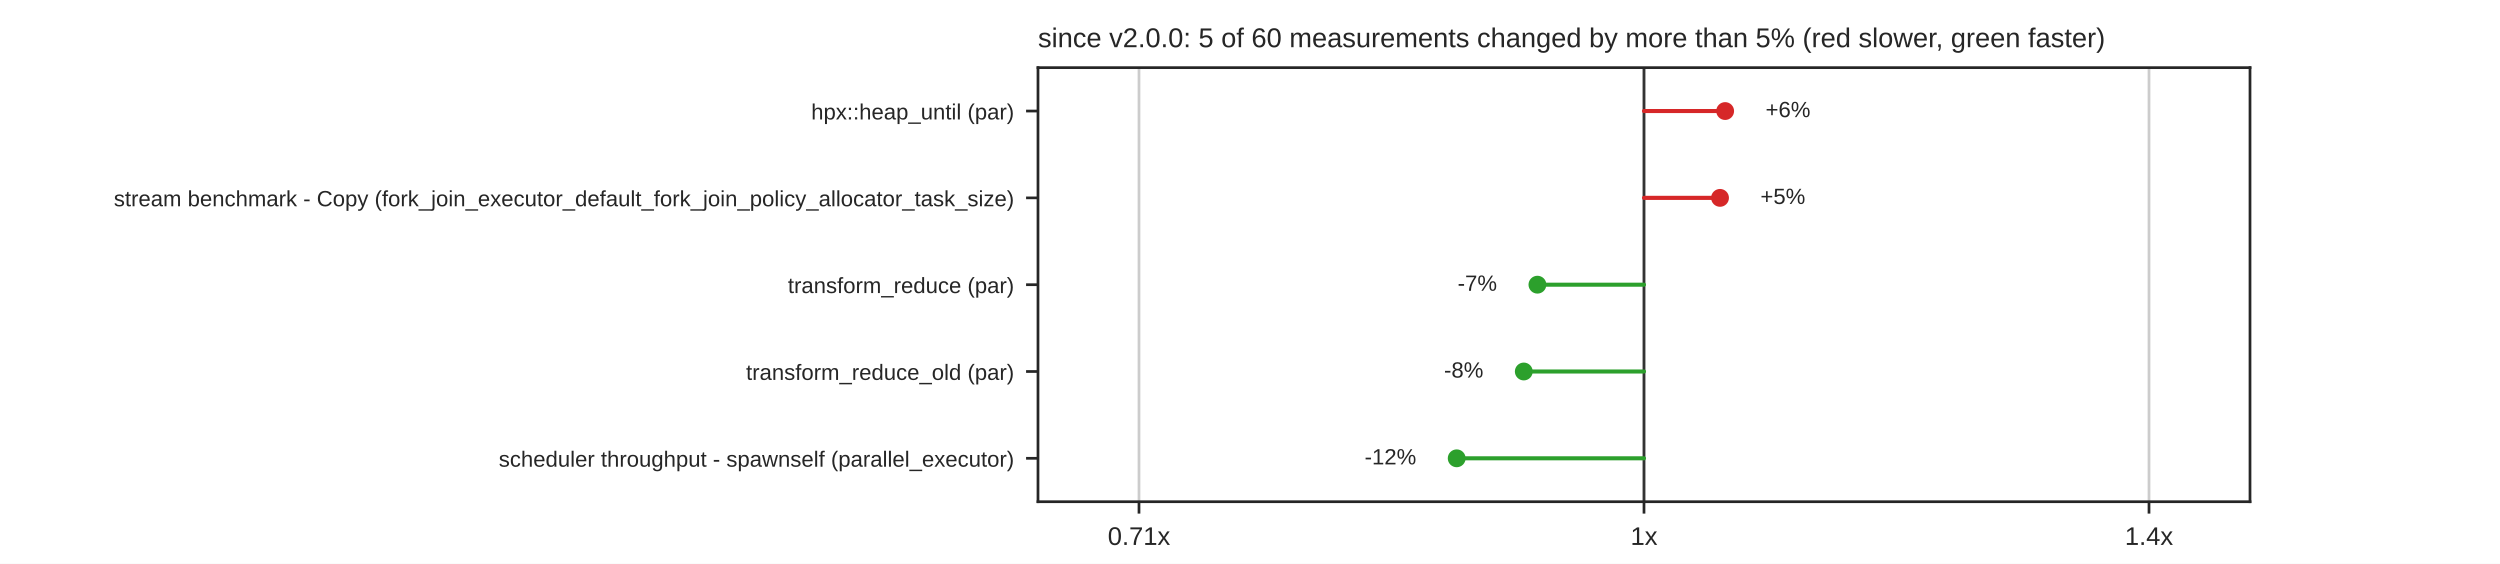
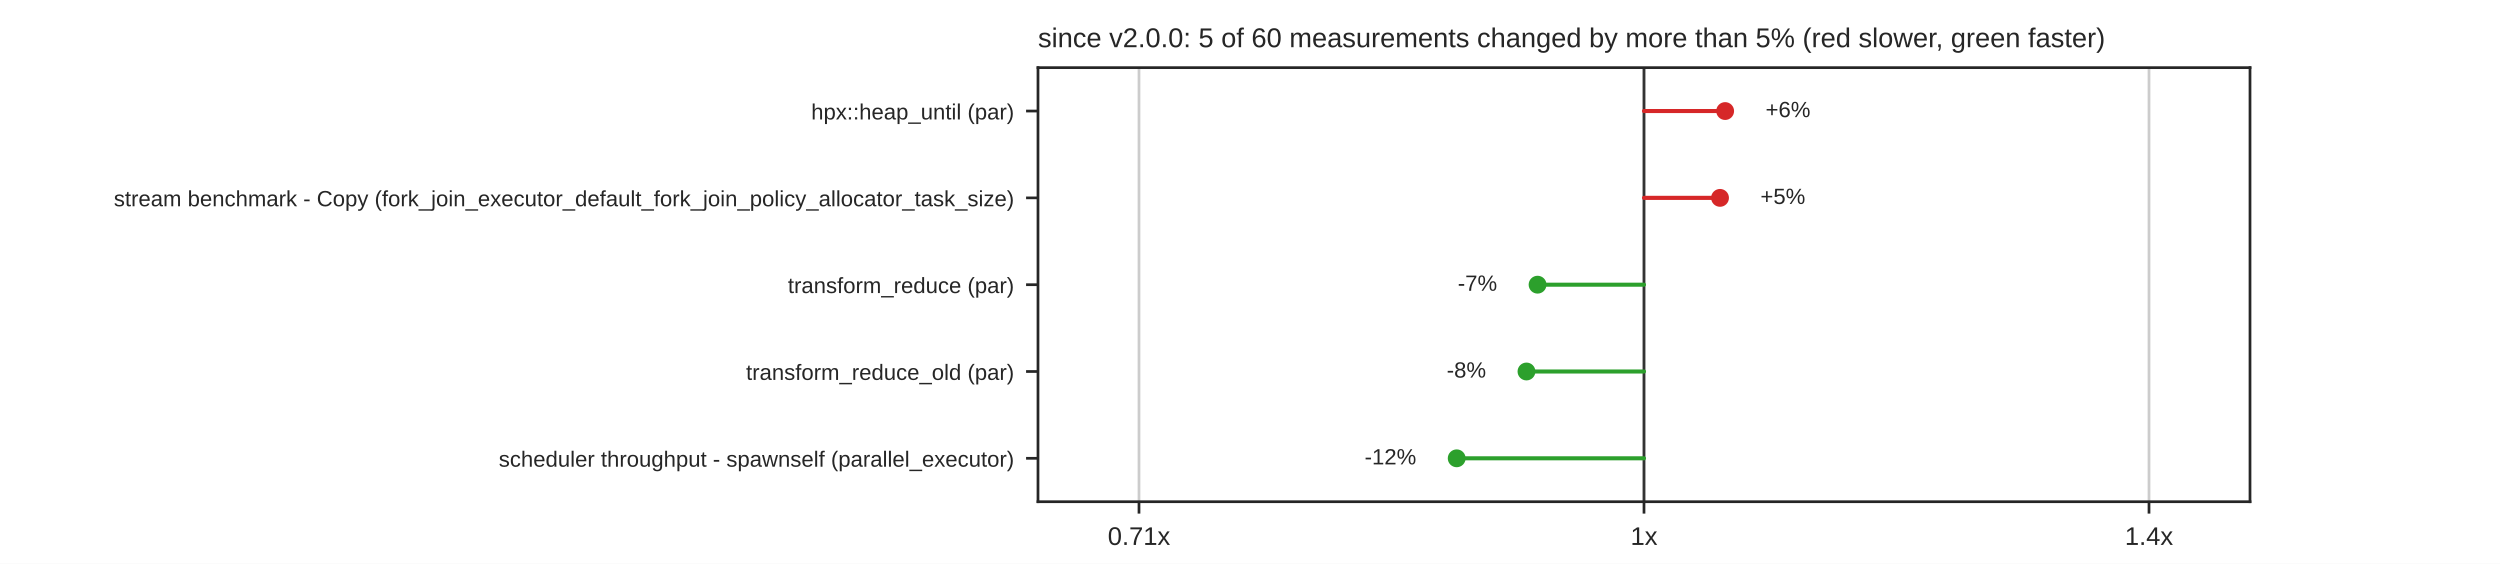
<svg xmlns="http://www.w3.org/2000/svg" xmlns:xlink="http://www.w3.org/1999/xlink" width="734.4pt" height="165.6pt" viewBox="0 0 734.4 165.6" version="1.1">
  <defs>
    <style type="text/css">*{stroke-linejoin: round; stroke-linecap: butt}</style>
  </defs>
  <g id="figure_1">
    <g id="patch_1">
      <path d="M 0 165.6  L 734.4 165.6  L 734.4 0  L 0 0  z " style="fill: #ffffff" />
    </g>
    <g id="axes_1">
      <g id="patch_2">
        <path d="M 304.92 147.384  L 660.96 147.384  L 660.96 19.872  L 304.92 19.872  z " style="fill: #ffffff" />
      </g>
      <g id="matplotlib.axis_1">
        <g id="xtick_1">
          <g id="line2d_1">
            <path d="M 334.59 147.384  L 334.59 19.872  " clip-path="url(#p096860ff2a)" style="fill: none; stroke: #cccccc; stroke-width: 0.8; stroke-linecap: round" />
          </g>
          <g id="line2d_2">
            <defs>
              <path id="mdfc5214045" d="M 0 0  L 0 3.5  " style="stroke: #262626; stroke-width: 0.8" />
            </defs>
            <g>
              <use xlink:href="#mdfc5214045" x="334.59" y="147.384" style="fill: #262626; stroke: #262626; stroke-width: 0.8" />
            </g>
          </g>
          <g id="text_1">
            <text style="fill: #262626; font: 7.5px 'Arial', 'DejaVu Sans', 'Liberation Sans', 'Bitstream Vera Sans', sans-serif; text-anchor: middle" x="334.59" y="160.083" transform="rotate(-0 334.59 160.0828)">0.71x</text>
          </g>
        </g>
        <g id="xtick_2">
          <g id="line2d_3">
            <path d="M 482.94 147.384  L 482.94 19.872  " clip-path="url(#p096860ff2a)" style="fill: none; stroke: #cccccc; stroke-width: 0.8; stroke-linecap: round" />
          </g>
          <g id="line2d_4">
            <g>
              <use xlink:href="#mdfc5214045" x="482.94" y="147.384" style="fill: #262626; stroke: #262626; stroke-width: 0.8" />
            </g>
          </g>
          <g id="text_2">
            <text style="fill: #262626; font: 7.5px 'Arial', 'DejaVu Sans', 'Liberation Sans', 'Bitstream Vera Sans', sans-serif; text-anchor: middle" x="482.94" y="160.083" transform="rotate(-0 482.94 160.0828)">1x</text>
          </g>
        </g>
        <g id="xtick_3">
          <g id="line2d_5">
            <path d="M 631.29 147.384  L 631.29 19.872  " clip-path="url(#p096860ff2a)" style="fill: none; stroke: #cccccc; stroke-width: 0.8; stroke-linecap: round" />
          </g>
          <g id="line2d_6">
            <g>
              <use xlink:href="#mdfc5214045" x="631.29" y="147.384" style="fill: #262626; stroke: #262626; stroke-width: 0.8" />
            </g>
          </g>
          <g id="text_3">
            <text style="fill: #262626; font: 7.5px 'Arial', 'DejaVu Sans', 'Liberation Sans', 'Bitstream Vera Sans', sans-serif; text-anchor: middle" x="631.29" y="160.083" transform="rotate(-0 631.29 160.0828)">1.4x</text>
          </g>
        </g>
      </g>
      <g id="matplotlib.axis_2">
        <g id="ytick_1">
          <g id="line2d_7">
            <defs>
              <path id="m414165cd4d" d="M 0 0  L -3.5 0  " style="stroke: #262626; stroke-width: 0.8" />
            </defs>
            <g>
              <use xlink:href="#m414165cd4d" x="304.92" y="32.623" style="fill: #262626; stroke: #262626; stroke-width: 0.8" />
            </g>
          </g>
          <g id="text_4">
            <text style="fill: #262626; font: 6.5px 'Arial', 'DejaVu Sans', 'Liberation Sans', 'Bitstream Vera Sans', sans-serif; text-anchor: end" x="297.92" y="35.093" transform="rotate(-0 297.92 35.09269)">hpx::heap_until (par)</text>
          </g>
        </g>
        <g id="ytick_2">
          <g id="line2d_8">
            <g>
              <use xlink:href="#m414165cd4d" x="304.92" y="58.126" style="fill: #262626; stroke: #262626; stroke-width: 0.8" />
            </g>
          </g>
          <g id="text_5">
            <text style="fill: #262626; font: 6.5px 'Arial', 'DejaVu Sans', 'Liberation Sans', 'Bitstream Vera Sans', sans-serif; text-anchor: end" x="297.92" y="60.595" transform="rotate(-0 297.92 60.59509)">stream benchmark - Copy (fork_join_executor_default_fork_join_policy_allocator_task_size)</text>
          </g>
        </g>
        <g id="ytick_3">
          <g id="line2d_9">
            <g>
              <use xlink:href="#m414165cd4d" x="304.92" y="83.628" style="fill: #262626; stroke: #262626; stroke-width: 0.8" />
            </g>
          </g>
          <g id="text_6">
            <text style="fill: #262626; font: 6.5px 'Arial', 'DejaVu Sans', 'Liberation Sans', 'Bitstream Vera Sans', sans-serif; text-anchor: end" x="297.92" y="86.097" transform="rotate(-0 297.92 86.09749)">transform_reduce (par)</text>
          </g>
        </g>
        <g id="ytick_4">
          <g id="line2d_10">
            <g>
              <use xlink:href="#m414165cd4d" x="304.92" y="109.13" style="fill: #262626; stroke: #262626; stroke-width: 0.8" />
            </g>
          </g>
          <g id="text_7">
            <text style="fill: #262626; font: 6.5px 'Arial', 'DejaVu Sans', 'Liberation Sans', 'Bitstream Vera Sans', sans-serif; text-anchor: end" x="297.92" y="111.6" transform="rotate(-0 297.92 111.5999)">transform_reduce_old (par)</text>
          </g>
        </g>
        <g id="ytick_5">
          <g id="line2d_11">
            <g>
              <use xlink:href="#m414165cd4d" x="304.92" y="134.633" style="fill: #262626; stroke: #262626; stroke-width: 0.8" />
            </g>
          </g>
          <g id="text_8">
            <text style="fill: #262626; font: 6.5px 'Arial', 'DejaVu Sans', 'Liberation Sans', 'Bitstream Vera Sans', sans-serif; text-anchor: end" x="297.92" y="137.102" transform="rotate(-0 297.92 137.1023)">scheduler throughput - spawnself (parallel_executor)</text>
          </g>
        </g>
      </g>
      <g id="line2d_12">
        <path d="M 482.94 147.384  L 482.94 19.872  " clip-path="url(#p096860ff2a)" style="fill: none; stroke: #333333; stroke-width: 0.8; stroke-linecap: round" />
      </g>
      <g id="line2d_13">
        <path d="M 482.94 32.623  L 506.78 32.623  " clip-path="url(#p096860ff2a)" style="fill: none; stroke: #d62728; stroke-width: 1.2; stroke-linecap: round" />
      </g>
      <g id="line2d_14">
        <path d="M 482.94 58.126  L 505.274 58.126  " clip-path="url(#p096860ff2a)" style="fill: none; stroke: #d62728; stroke-width: 1.2; stroke-linecap: round" />
      </g>
      <g id="line2d_15">
-         <path d="M 482.94 83.628  L 451.634 83.628  " clip-path="url(#p096860ff2a)" style="fill: none; stroke: #2ca02c; stroke-width: 1.2; stroke-linecap: round" />
+         <path d="M 482.94 83.628  L 451.675 83.628  " clip-path="url(#p096860ff2a)" style="fill: none; stroke: #2ca02c; stroke-width: 1.2; stroke-linecap: round" />
      </g>
      <g id="line2d_16">
-         <path d="M 482.94 109.13  L 447.628 109.13  " clip-path="url(#p096860ff2a)" style="fill: none; stroke: #2ca02c; stroke-width: 1.2; stroke-linecap: round" />
+         <path d="M 482.94 109.13  L 448.418 109.13  " clip-path="url(#p096860ff2a)" style="fill: none; stroke: #2ca02c; stroke-width: 1.2; stroke-linecap: round" />
      </g>
      <g id="line2d_17">
        <path d="M 482.94 134.633  L 427.918 134.633  " clip-path="url(#p096860ff2a)" style="fill: none; stroke: #2ca02c; stroke-width: 1.2; stroke-linecap: round" />
      </g>
      <g id="patch_3">
        <path d="M 304.92 147.384  L 304.92 19.872  " style="fill: none; stroke: #262626; stroke-width: 0.8; stroke-linejoin: miter; stroke-linecap: square" />
      </g>
      <g id="patch_4">
        <path d="M 660.96 147.384  L 660.96 19.872  " style="fill: none; stroke: #262626; stroke-width: 0.8; stroke-linejoin: miter; stroke-linecap: square" />
      </g>
      <g id="patch_5">
        <path d="M 304.92 147.384  L 660.96 147.384  " style="fill: none; stroke: #262626; stroke-width: 0.8; stroke-linejoin: miter; stroke-linecap: square" />
      </g>
      <g id="patch_6">
        <path d="M 304.92 19.872  L 660.96 19.872  " style="fill: none; stroke: #262626; stroke-width: 0.8; stroke-linejoin: miter; stroke-linecap: square" />
      </g>
      <g id="PathCollection_1">
        <defs>
          <path id="m8968767a60" d="M 0 2.121  C 0.563 2.121 1.102 1.898 1.5 1.5  C 1.898 1.102 2.121 0.563 2.121 0  C 2.121 -0.563 1.898 -1.102 1.5 -1.5  C 1.102 -1.898 0.563 -2.121 0 -2.121  C -0.563 -2.121 -1.102 -1.898 -1.5 -1.5  C -1.898 -1.102 -2.121 -0.563 -2.121 0  C -2.121 0.563 -1.898 1.102 -1.5 1.5  C -1.102 1.898 -0.563 2.121 0 2.121  z " style="stroke: #d62728" />
        </defs>
        <g clip-path="url(#p096860ff2a)">
          <use xlink:href="#m8968767a60" x="506.78" y="32.623" style="fill: #d62728; stroke: #d62728" />
        </g>
      </g>
      <g id="text_9">
        <text style="fill: #262626; font: 6.5px 'Arial', 'DejaVu Sans', 'Liberation Sans', 'Bitstream Vera Sans', sans-serif; text-anchor: start" x="518.648" y="34.417" transform="rotate(-0 518.648 34.41679)">+6%</text>
      </g>
      <g id="PathCollection_2">
        <g clip-path="url(#p096860ff2a)">
          <use xlink:href="#m8968767a60" x="505.274" y="58.126" style="fill: #d62728; stroke: #d62728" />
        </g>
      </g>
      <g id="text_10">
        <text style="fill: #262626; font: 6.5px 'Arial', 'DejaVu Sans', 'Liberation Sans', 'Bitstream Vera Sans', sans-serif; text-anchor: start" x="517.142" y="59.919" transform="rotate(-0 517.1419 59.91919)">+5%</text>
      </g>
      <g id="PathCollection_3">
        <defs>
          <path id="m7978cd0e5a" d="M 0 2.121  C 0.563 2.121 1.102 1.898 1.5 1.5  C 1.898 1.102 2.121 0.563 2.121 0  C 2.121 -0.563 1.898 -1.102 1.5 -1.5  C 1.102 -1.898 0.563 -2.121 0 -2.121  C -0.563 -2.121 -1.102 -1.898 -1.5 -1.5  C -1.898 -1.102 -2.121 -0.563 -2.121 0  C -2.121 0.563 -1.898 1.102 -1.5 1.5  C -1.102 1.898 -0.563 2.121 0 2.121  z " style="stroke: #2ca02c" />
        </defs>
        <g clip-path="url(#p096860ff2a)">
-           <use xlink:href="#m7978cd0e5a" x="451.634" y="83.628" style="fill: #2ca02c; stroke: #2ca02c" />
+           <use xlink:href="#m7978cd0e5a" x="451.675" y="83.628" style="fill: #2ca02c; stroke: #2ca02c" />
        </g>
      </g>
      <g id="text_11">
-         <text style="fill: #262626; font: 6.5px 'Arial', 'DejaVu Sans', 'Liberation Sans', 'Bitstream Vera Sans', sans-serif; text-anchor: end" x="439.766" y="85.422" transform="rotate(-0 439.7659 85.42159)">-7%</text>
+         <text style="fill: #262626; font: 6.5px 'Arial', 'DejaVu Sans', 'Liberation Sans', 'Bitstream Vera Sans', sans-serif; text-anchor: end" x="439.807" y="85.422" transform="rotate(-0 439.8072 85.42159)">-7%</text>
      </g>
      <g id="PathCollection_4">
        <g clip-path="url(#p096860ff2a)">
-           <use xlink:href="#m7978cd0e5a" x="447.628" y="109.13" style="fill: #2ca02c; stroke: #2ca02c" />
+           <use xlink:href="#m7978cd0e5a" x="448.418" y="109.13" style="fill: #2ca02c; stroke: #2ca02c" />
        </g>
      </g>
      <g id="text_12">
-         <text style="fill: #262626; font: 6.5px 'Arial', 'DejaVu Sans', 'Liberation Sans', 'Bitstream Vera Sans', sans-serif; text-anchor: end" x="435.76" y="110.924" transform="rotate(-0 435.76 110.924)">-8%</text>
+         <text style="fill: #262626; font: 6.5px 'Arial', 'DejaVu Sans', 'Liberation Sans', 'Bitstream Vera Sans', sans-serif; text-anchor: end" x="436.55" y="110.924" transform="rotate(-0 436.5499 110.924)">-8%</text>
      </g>
      <g id="PathCollection_5">
        <g clip-path="url(#p096860ff2a)">
          <use xlink:href="#m7978cd0e5a" x="427.918" y="134.633" style="fill: #2ca02c; stroke: #2ca02c" />
        </g>
      </g>
      <g id="text_13">
        <text style="fill: #262626; font: 6.5px 'Arial', 'DejaVu Sans', 'Liberation Sans', 'Bitstream Vera Sans', sans-serif; text-anchor: end" x="416.05" y="136.426" transform="rotate(-0 416.0503 136.4264)">-12%</text>
      </g>
      <g id="text_14">
        <text style="fill: #262626; font: 8px 'Arial', 'DejaVu Sans', 'Liberation Sans', 'Bitstream Vera Sans', sans-serif; text-anchor: start" x="304.92" y="13.872" transform="rotate(-0 304.92 13.872)">since v2.0.0: 5 of 60 measurements changed by more than 5% (red slower, green faster)</text>
      </g>
    </g>
  </g>
  <defs>
    <clipPath id="p096860ff2a">
      <rect x="304.92" y="19.872" width="356.04" height="127.512" />
    </clipPath>
  </defs>
</svg>
